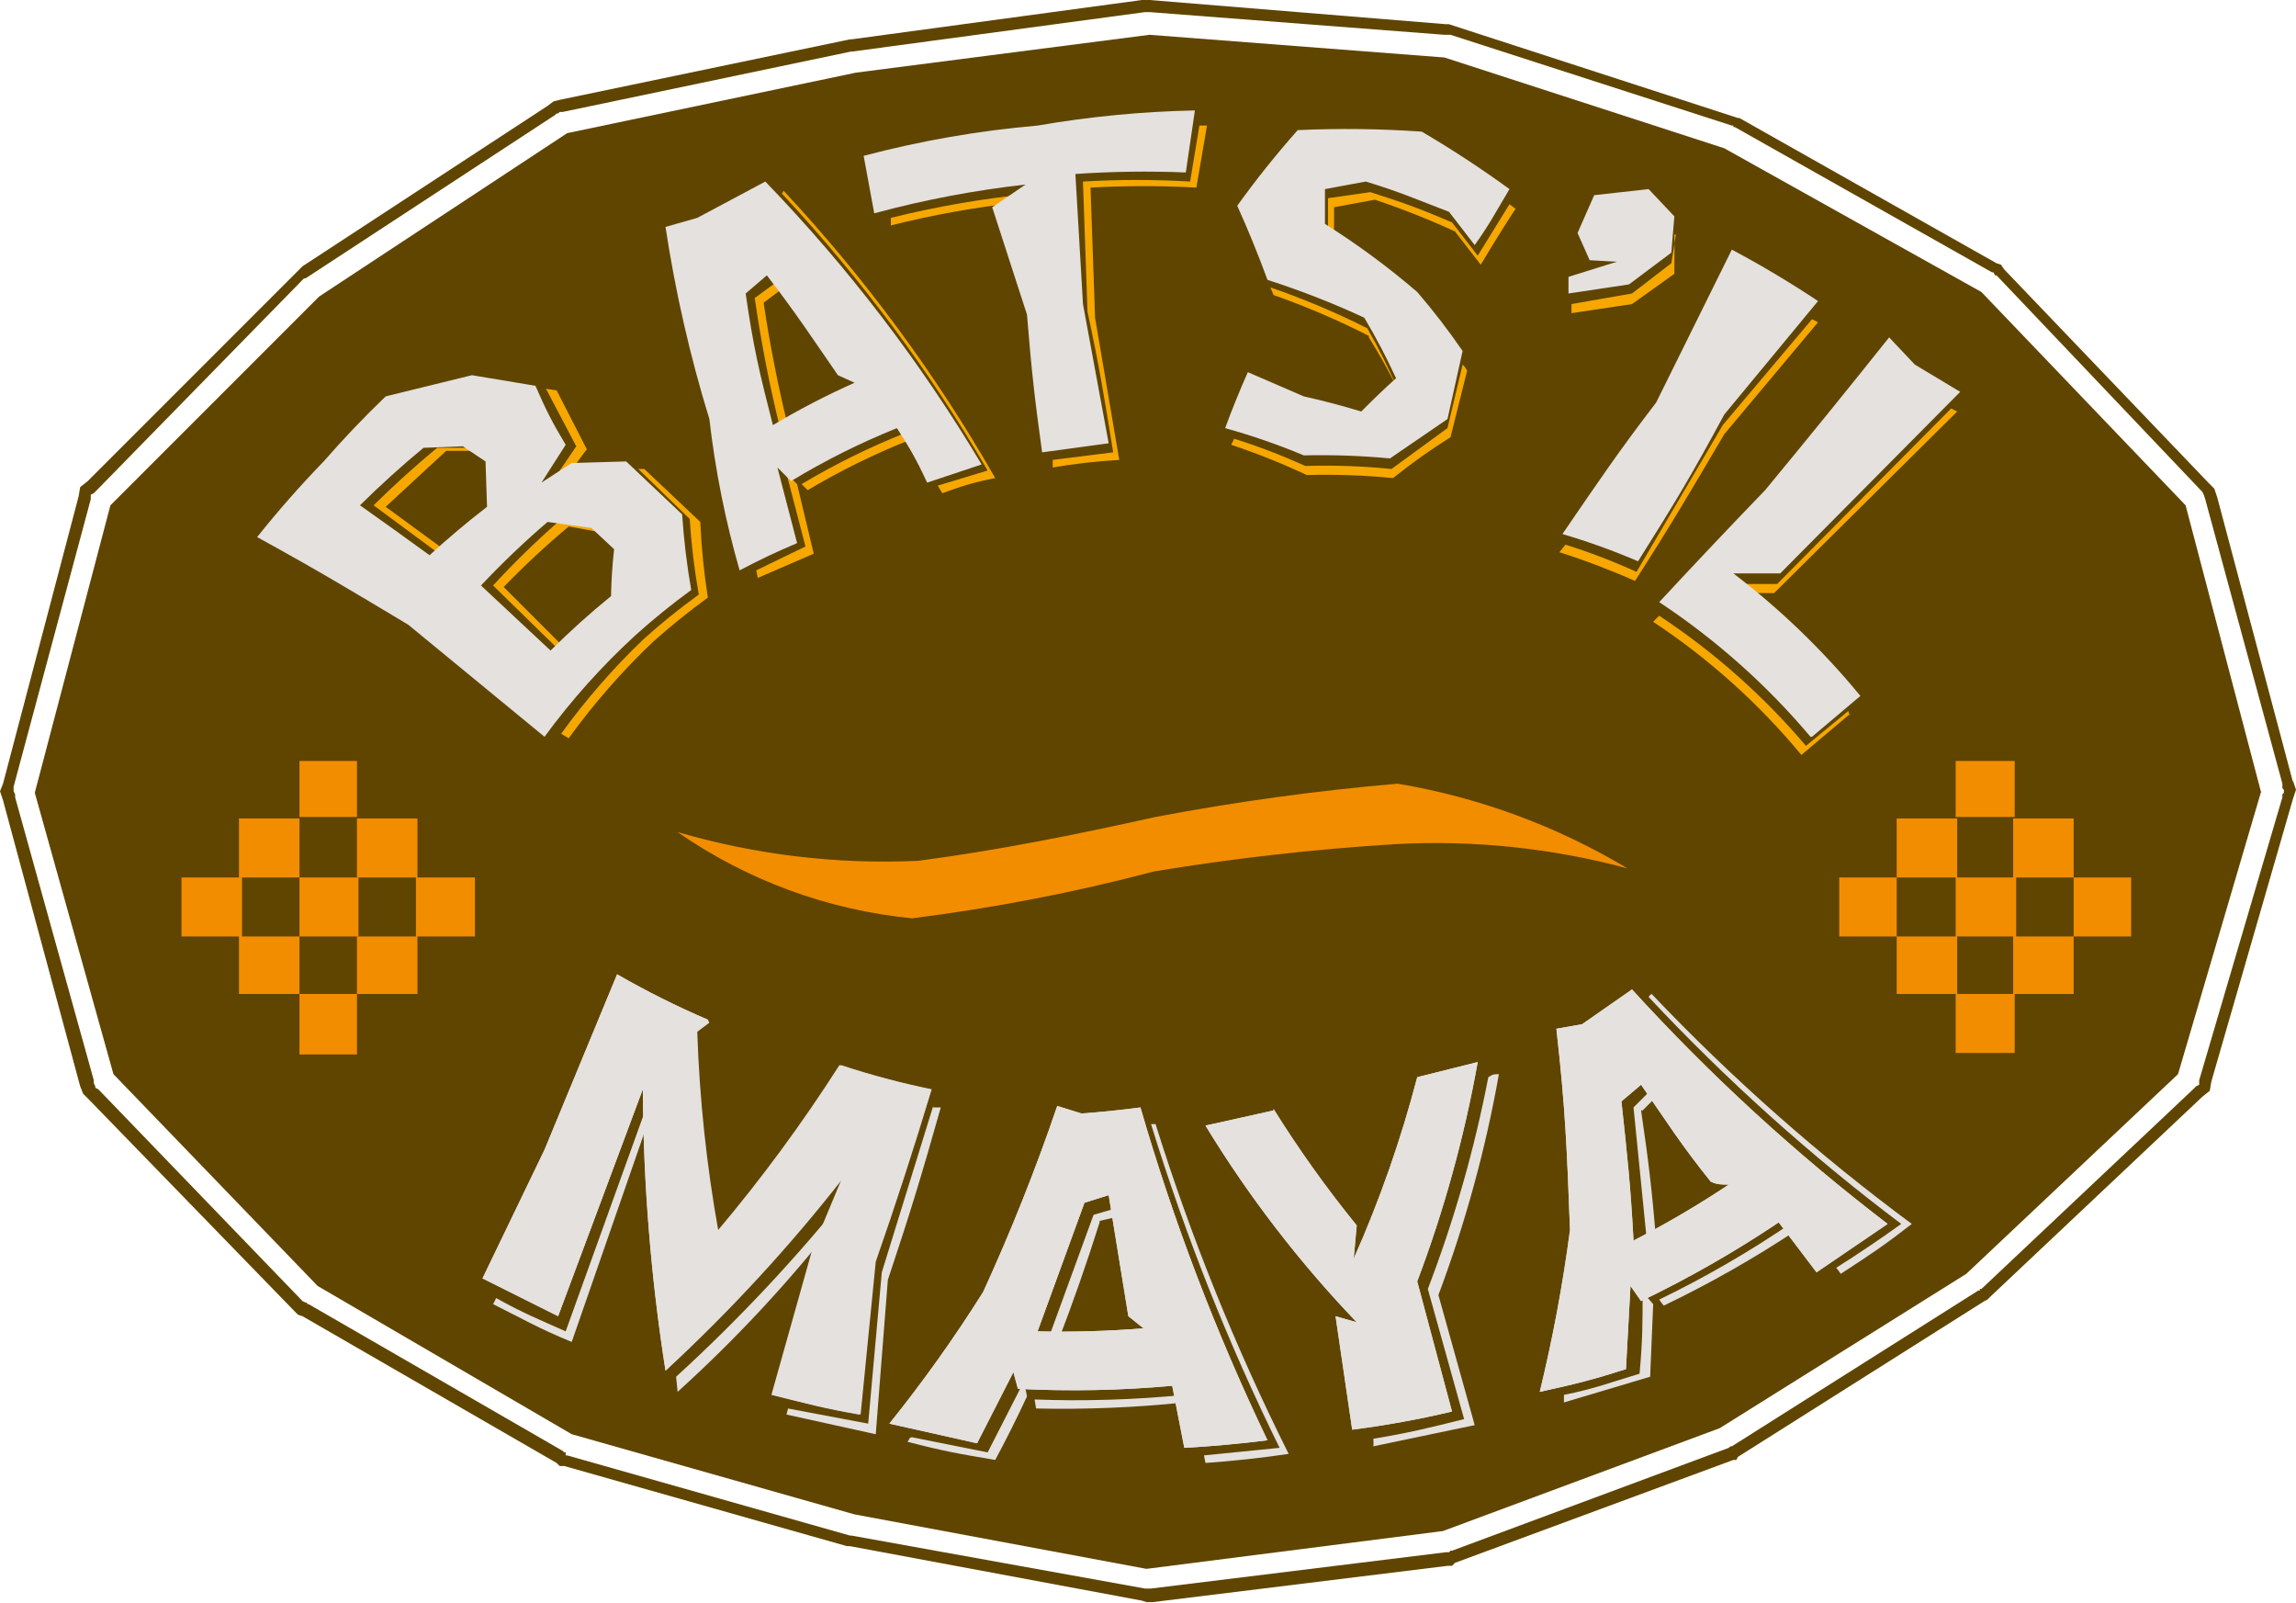
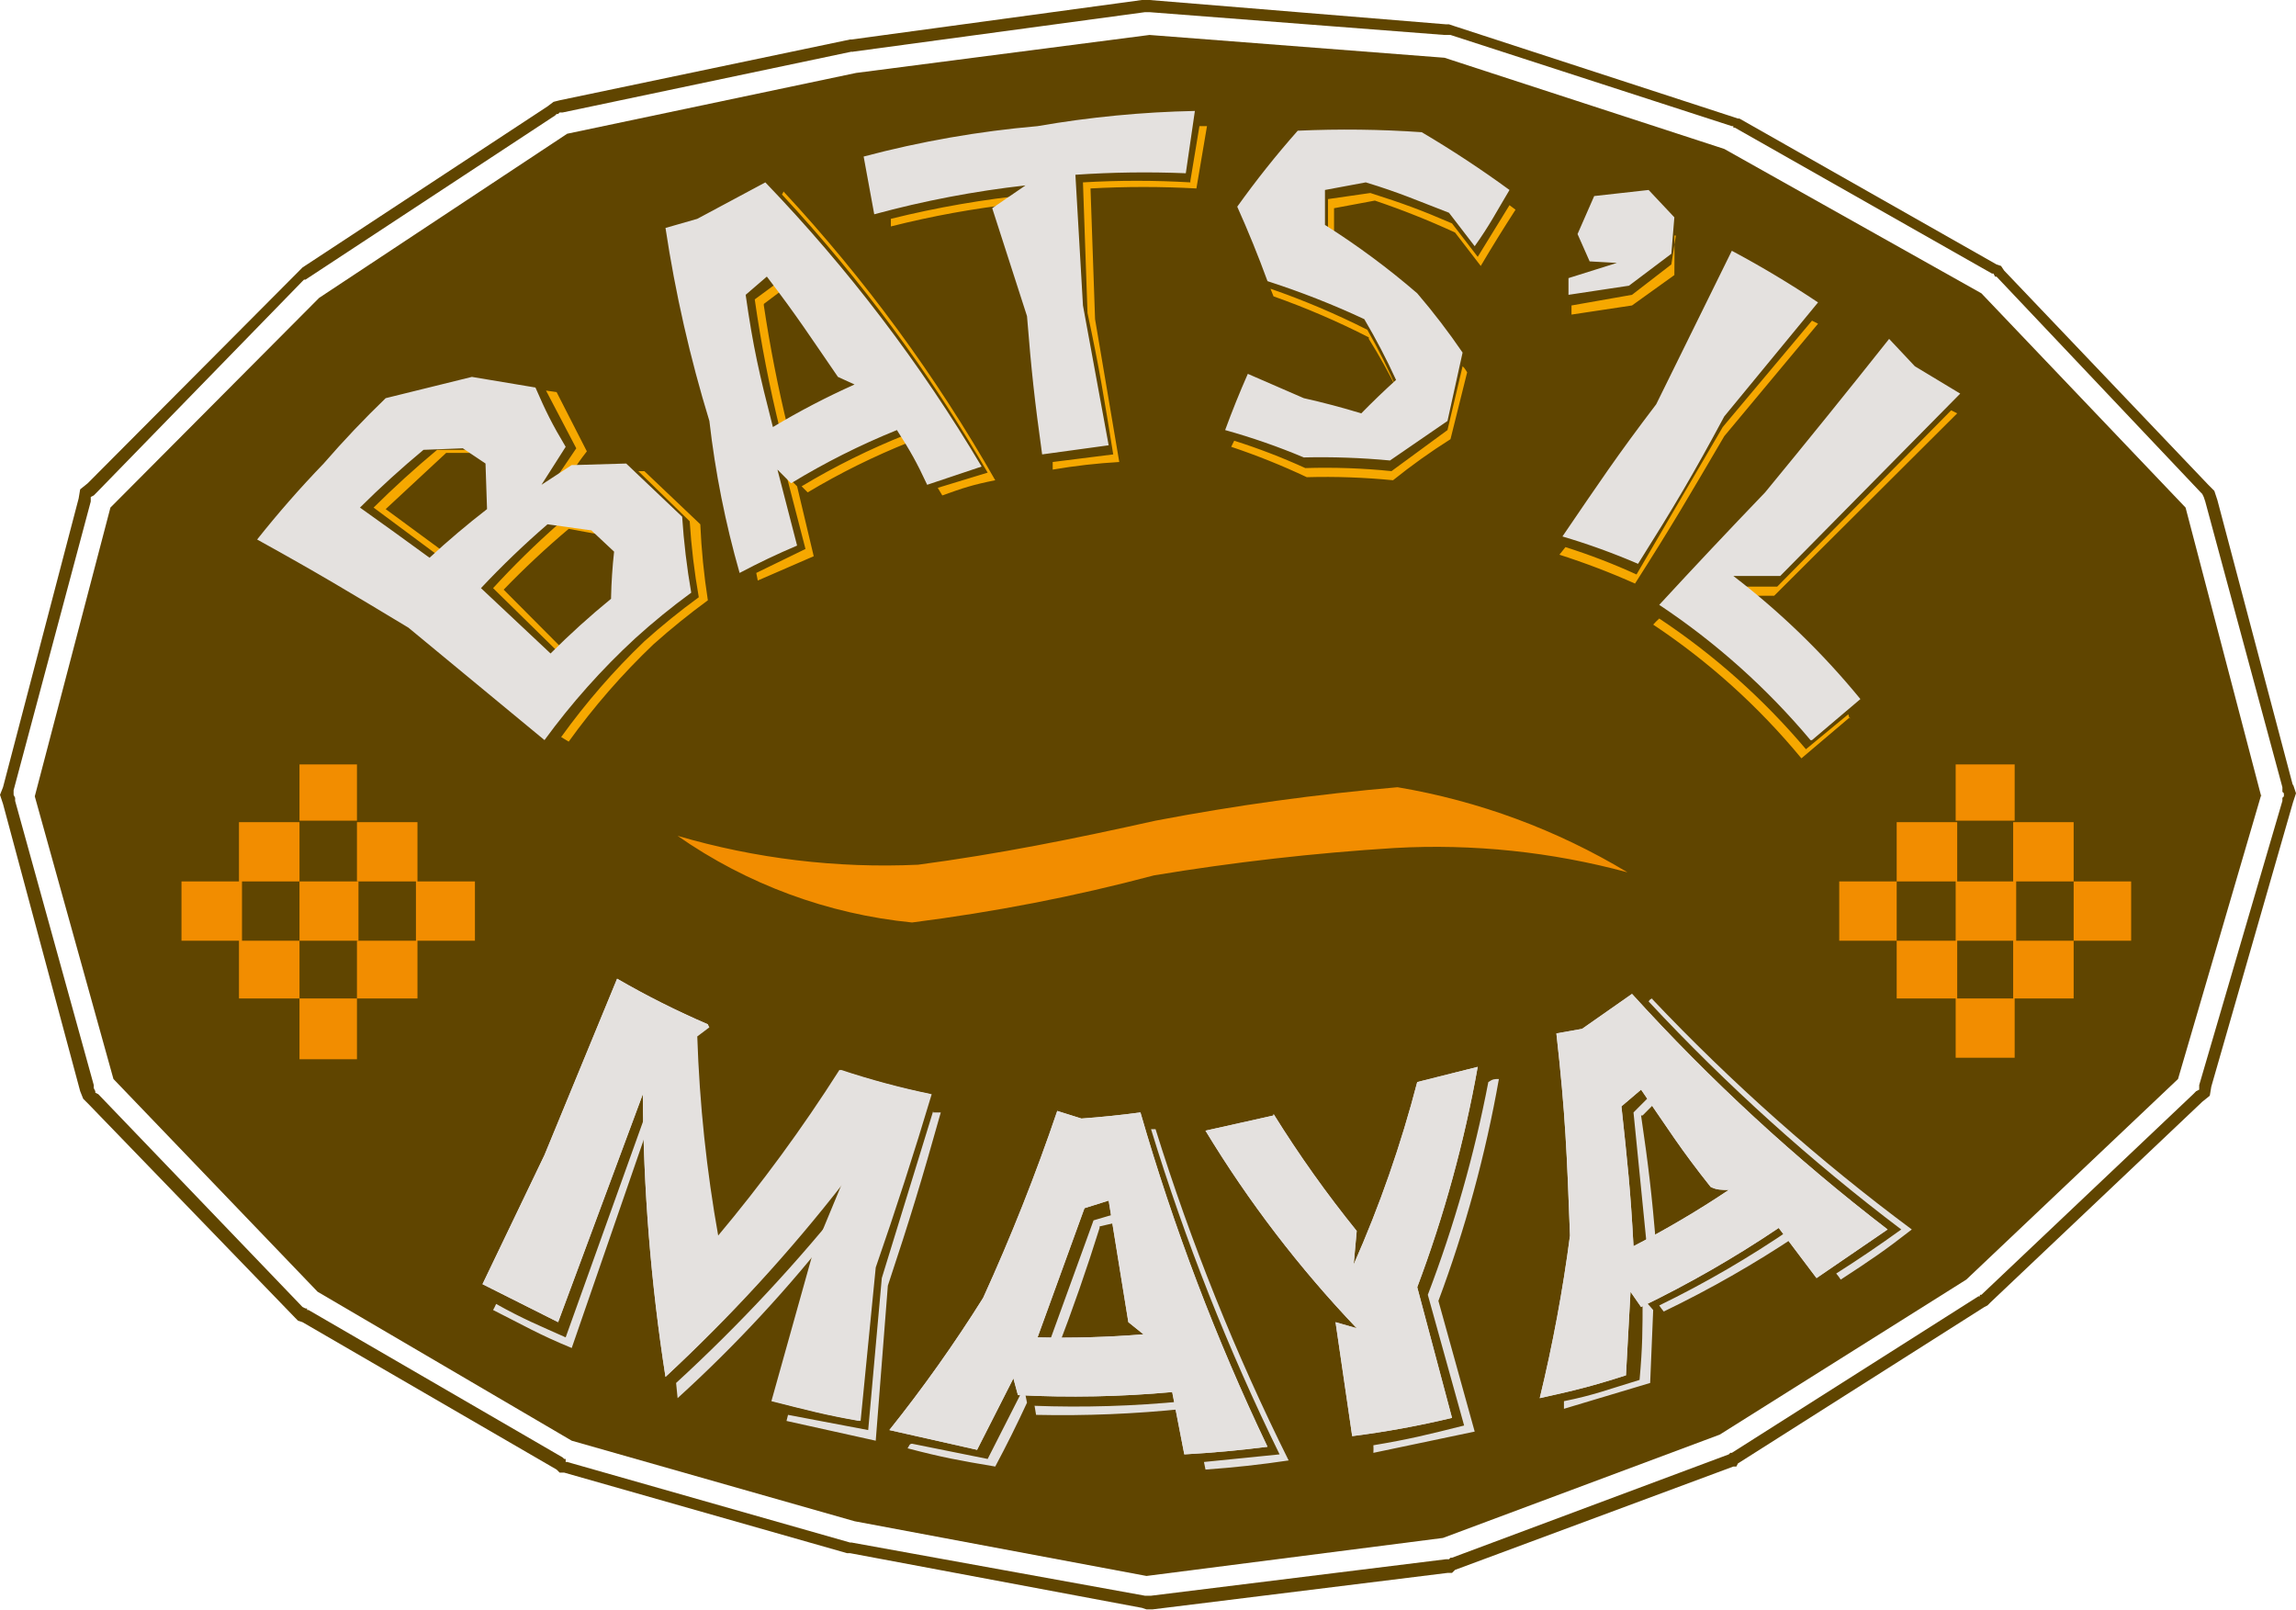
- <svg xmlns="http://www.w3.org/2000/svg" width="151.8" height="105.9">
-   <path d="M150.9 52.5v.2l-5.5 18.7V71.7l-.2.1-.2.2-14 13.2h-.1v.1h-.1l-16.3 10.3h-.1l-.1.1-18.3 6.8h-.1l-.1.1h-.2L76.1 105h-.4l-19.4-3.5h-.1l-18.7-5.3h-.1V96h-.1l-.1-.1-16.8-9.7h-.1v-.1h-.1L20 86 6.5 72l-.2-.1v-.1l-.1-.2v-.2L1 52.7v-.2l-.1-.2V52L6 33v-.3l.2-.1.2-.2L20 18.5l.1-.1h.1L36.7 7.6l.1-.1h.1l.1-.1h.2l19.1-4a.1.1 0 0 0 .1 0L75.7.8H76l19.5 1.5H95.9l18.6 6h.1v.1h.1l17 9.6h.1l.1.2h.1l13.5 14.2.1.1.1.2.1.3 5.1 18.8v.3l.1.1v.2zm.7-.8l-5-18.8-.2-.6-.4-.4-13.5-14.1-.2-.3-.3-.1-17-9.6h-.1l-.3-.1-18.5-6-.3-.1h-.2L76 0h-.5L56.3 2.6h-.1L37 6.6l-.4.1-.4.3L20 17.6l-.2.2-.2.2L5.8 31.8l-.5.4-.1.6-5 19-.2.5.2.6 5.1 18.9.2.5.4.4 13.6 14 .2.2.3.1 16.8 9.7.2.2h.3l18.7 5.3h.2l19.3 3.6.3.1h.4l19.5-2.4h.3l.2-.2 18.4-6.8h.2l.1-.2L131.2 86l.2-.1.2-.2 14-13.2.5-.4.1-.6 5.4-18.7.2-.6-.2-.6z" fill="#604500" />
-   <path d="M149.5 52.3L144 71l-14 13.2-16.3 10.2-18.3 6.8-19.6 2.5-19.3-3.6-18.7-5.3L21 85 7.5 71 2.3 52.4l5-19 13.8-13.8L37.5 8.8l19.1-4L76 2.3l19.5 1.5 18.5 6 17 9.5 13.5 14.1 5 19z" fill="#604500" />
-   <path d="M78.7 12a60.8 60.8 0 0 0-7.1 0l.3 8.6c.8 3.7 1.1 5.6 1.7 9.3l-4 .5v.5a39.7 39.7 0 0 1 4.4-.5L72.4 21l-.3-8.6a63.7 63.7 0 0 1 7 0l.7-4.1h-.5l-.6 3.6m18 12.2l-1 4.2L92 31a43.4 43.4 0 0 0-5.7-.2 41.7 41.7 0 0 0-4.7-1.8l-.2.4a46 46 0 0 1 5 2 45.6 45.6 0 0 1 5.7.2 40.9 40.9 0 0 1 3.8-2.7l1.1-4.4a2.7 2.7 0 0 0-.2-.3M53 32l.4.4a47 47 0 0 1 6.7-3.3q0-.3-.2-.5a47.6 47.6 0 0 0-6.9 3.4m-1.3-19.2a102.5 102.5 0 0 1 13.6 18.3l-3.3 1 .3.5c1.4-.5 2-.7 3.5-1a102.1 102.1 0 0 0-14-19 .7.7 0 0 1-.1.2m1.6 23.3L50 37.7l.1.5 3.7-1.6-1.1-4.6-.7-.7 1.3 5m69 11a1.7 1.7 0 0 1-.1-.3l-2.8 2.3a45.9 45.9 0 0 0-9.7-8.6 5.2 5.2 0 0 0-.4.4 45 45 0 0 1 9.8 8.8l3.2-2.7m-11.5-31.7l-.3 1.9-2.6 2-4 .7v.6l4-.6 2.8-2a84 84 0 0 0 0-2.6m9.5 5.8l-.4-.2-5.9 7-5.7 9.7a41.8 41.8 0 0 0-4.7-1.8l-.4.5a48.7 48.7 0 0 1 5 1.9c2.5-3.9 3.6-5.8 5.9-9.7l6.2-7.4m-5.1 17.9h2.2l12.1-12-.4-.2-11.5 11.6h-3.1l.7.6M68.2 12.8a65.3 65.3 0 0 0-9.3 1.6v.5a62.5 62.5 0 0 1 8.3-1.5l1-.6M42.2 31l3.4 3.3a45 45 0 0 0 .6 5 45.7 45.7 0 0 0-3.6 2.9 45.7 45.7 0 0 0-5.5 6.3l.5.3a45.8 45.8 0 0 1 5.6-6.4 48 48 0 0 1 3.6-2.9 45 45 0 0 1-.5-5L42.6 31h-.4m46-15.3v-2l2.7-.5a53.3 53.3 0 0 1 5.3 2.1l1.7 2.2a104 104 0 0 1 2.3-3.7l-.4-.3-2.1 3.4-1.7-2.2c-2.1-.9-3.2-1.3-5.4-2l-2.8.4v2.3a3 3 0 0 1 .3.3M50.5 20l1.2-.9-.3-.5-1.5 1.1a87.5 87.5 0 0 0 1.7 8.7l.5-.2a90 90 0 0 1-1.6-8.1m40 2.2a39 39 0 0 1 1.9 3.4 38.5 38.5 0 0 0-2-4A51.6 51.6 0 0 0 84 19l.2.5a51.8 51.8 0 0 1 6.3 2.7m-51.7 7.5l-2-3.9-.7-.1 2 3.8-1.7 2.5 1.4-.9a17.1 17.1 0 0 1 1-1.4M57 25.7l-.7-.3.2.2.3.2.2-.1M29.6 36.5l-4.1-3 4-3.7h2.2l-.2-.2h-2.6a66 66 0 0 0-4.2 3.8l4.6 3.4.3-.3m7.4 6.6a3.2 3.2 0 0 1 .3-.3l-4-4a57 57 0 0 1 4.3-4l2.2.4V35l-2.9-.5a56.3 56.3 0 0 0-4.3 4.2L37 43" fill="#f6a800" />
-   <path d="M119.8 48.7L123 46a50.5 50.5 0 0 0-8.4-8.1h3.1l11.9-12-3-1.8-1.7-1.8a707 707 0 0 1-8.2 10.1 503 503 0 0 0-7 7.4 47 47 0 0 1 10 8.9m.5-28.8a67.5 67.5 0 0 0-5.7-3.4l-5 10.1c-2.6 3.4-3.8 5.2-6.2 8.7a44.5 44.5 0 0 1 5 1.8c2.4-3.8 3.6-5.8 5.7-9.7l6.2-7.5M109 12.5l-3.6.4-1.1 2.5.8 1.8 1.8.1-3.2 1v1.1l4-.6 2.8-2.1.2-2.4-1.7-1.8m-15.3 6.8a51.2 51.2 0 0 0-6.1-4.5v-2.3l2.7-.5c2.3.7 3.4 1.2 5.5 2l1.7 2.2c1-1.4 1.4-2.2 2.3-3.7A71 71 0 0 0 94 8.7a71.4 71.4 0 0 0-8.2-.1 61.6 61.6 0 0 0-4 5 73 73 0 0 1 2 4.9 55.2 55.2 0 0 1 6.4 2.5 43 43 0 0 1 2.1 4 52 52 0 0 0-2.3 2.2 52 52 0 0 0-3.8-1l-3.7-1.6a61 61 0 0 0-1.5 3.7 43.4 43.4 0 0 1 5.2 1.8 49 49 0 0 1 5.7.2l3.8-2.6 1-4.5a45 45 0 0 0-3-3.9m-36.6-9l.7 3.8a66.7 66.7 0 0 1 10-1.9l-2.2 1.5 2.3 7.1c.3 3.7.5 5.5 1 9.1l4.4-.6-1.7-9.2-.5-8.6a67 67 0 0 1 7.3-.1l.6-4.1a69.1 69.1 0 0 0-10.4 1 68 68 0 0 0-11.5 2m-6 17.8c-.9-3.5-1.3-5.2-1.8-8.7l1.4-1.2c2 2.6 2.9 4 4.7 6.6l1.1.5a50.5 50.5 0 0 0-5.4 2.8m-5-13.7L44 15a88.1 88.1 0 0 0 2.9 12.7 61.7 61.7 0 0 0 2 10 48 48 0 0 1 3.8-1.8l-1.3-5 .9.9a48.1 48.1 0 0 1 7-3.5c.9 1.4 1.3 2.1 2 3.6l3.6-1.2A102.4 102.4 0 0 0 50.6 12l-4.5 2.4m-5.7 25a53.7 53.7 0 0 0-4 3.6l-4.6-4.3a57.1 57.1 0 0 1 4.4-4.2l2.9.4 1.5 1.4a34 34 0 0 0-.2 3M28 29.6l2.6-.1 1.5 1 .1 3a56.4 56.4 0 0 0-3.8 3.2 398 398 0 0 0-4.6-3.3 63 63 0 0 1 4.2-3.8m9.8 1l-2 1.3 1.6-2.5c-.9-1.5-1.3-2.3-2-3.9l-4.2-.7-5.7 1.4a66.2 66.2 0 0 0-4.1 4.3 68.9 68.9 0 0 0-4.4 5c4 2.2 6 3.4 10 5.8l9 7.4A46 46 0 0 1 42 42a45.2 45.2 0 0 1 3.7-3 47 47 0 0 1-.6-5l-3.7-3.5-3.4.1m8.9 37l-.8.6a91.6 91.6 0 0 0 1.4 13.2 103.2 103.2 0 0 0 8.1-11 53.4 53.4 0 0 0 6 1.6 274 274 0 0 1-3.7 11.4l-1 10.1c-2.3-.4-3.4-.7-5.8-1.3l2.7-9.6 2-4.8A106.4 106.4 0 0 1 44 90.6 124 124 0 0 1 42.5 72l-5.6 15-5-2.5L36 76l4.8-11.6a56.7 56.7 0 0 0 6 3m21.8 20.6a67 67 0 0 0 7-.2l-1-.8-1.3-8-1.6.5-3.1 8.5m2.9-14.4a64 64 0 0 0 3.9-.4 143.1 143.1 0 0 0 8.4 22 77 77 0 0 1-5.5.5l-.8-4.1a72 72 0 0 1-10.2.2l-.3-1.1-2.4 4.7-5.8-1.3a92.7 92.7 0 0 0 6.2-8.7 130.4 130.4 0 0 0 4.9-12.3l1.6.5m12.7-.3a76 76 0 0 0 5.5 7.7l-.2 2.2a78 78 0 0 0 4.2-12l4-1a81.8 81.8 0 0 1-4 14.5l2.3 8.6a62.7 62.7 0 0 1-6.6 1.2L88.3 87l1.4.4a75.8 75.8 0 0 1-10-13l4.5-1M108 82a65 65 0 0 0 6.3-3.7c-.5 0-.8 0-1.2-.2-2-2.5-2.8-3.8-4.6-6.4l-1.3 1.1c.4 3.7.6 5.5.8 9.2m-3.4-14.3l3.3-2.3a128.3 128.3 0 0 0 16.9 15.5l-4.7 3.2-2.5-3.3a73.4 73.4 0 0 1-9.1 5.2l-.7-1-.3 5.5c-2.2.7-3.4 1-5.7 1.5a100.5 100.5 0 0 0 2-10.7c-.2-5.3-.3-8-.9-13.3l1.7-.3" fill="#e4e1df" />
-   <path d="M68.4 92.5l.1.6a78 78 0 0 0 9.8-.4v-.5a73.5 73.5 0 0 1-10 .3m7.8-18.2a145 145 0 0 0 8.5 21.4l-5 .5.1.5a71 71 0 0 0 5.5-.6 146.5 146.5 0 0 1-8.8-21.8H76m-14.3-1.2l-3.4 11-.9 10-5.3-1-.1.4 5.9 1.3.8-10.2c1.5-4.5 2.2-6.8 3.5-11.4h-.5M65.3 96l-5-1c-.2 0-.2.2-.3.3 2.3.6 3.4.8 5.8 1.2a80 80 0 0 0 2.1-4.2l-.2-1-2.4 4.7m44-30.3q-.2 0-.3.2a129.7 129.7 0 0 0 16.7 15 84.5 84.5 0 0 1-4.3 2.9 3.2 3.2 0 0 1 .3.4c2-1.3 2.9-1.9 4.7-3.3a132 132 0 0 1-17.2-15.2m.5 20.2a4 4 0 0 0 .3.4 73 73 0 0 0 8.8-5l-.3-.5a68.2 68.2 0 0 1-8.8 5.1M99.1 71c-.3 0-.4 0-.7.2a83 83 0 0 1-4 14l2.4 8.6c-2.4.6-3.6.9-6 1.3a3.4 3.4 0 0 1 0 .5l6.7-1.4-2.4-8.6a82.6 82.6 0 0 0 4-14.6m9.3 19.8c-2 .6-3 1-5 1.4v.5l5.7-1.7.2-4.8-.7-.8c0 2.1 0 3.2-.2 5.4m6.7-12.2l-.6-.1.6.1m-42.4 2.1l1.3-.3a5.5 5.5 0 0 1 0-.6l-1.7.5-3.1 8.5h.7a133 133 0 0 0 2.8-8m35.9-7.4l1-1a6 6 0 0 0-.3-.5l-1.3 1.3.9 9 .6-.2c-.3-3.5-.5-5.2-1-8.6M76.4 88.4l-.5-.4a.2.2 0 0 0 0 .1l.4.3h.1M42.8 73l-5.4 15c-1.8-.8-2.8-1.2-4.6-2.2a3.4 3.4 0 0 1-.2.4c2 1 3 1.6 5.2 2.5l5-14.4v-1.3m13.5 5.6A107.9 107.9 0 0 1 44.7 91l.1 1a90 90 0 0 0 10.6-11.4l.9-2.2" fill="#e4e1df" />
-   <path d="M46.8 67.5l-.8.7a91.6 91.6 0 0 0 1.4 13.2 103.2 103.2 0 0 0 8.1-11 53.4 53.4 0 0 0 6 1.6 274 274 0 0 1-3.7 11.4l-1 10.1c-2.3-.4-3.4-.7-5.8-1.3l2.7-9.6 2-4.8A106.4 106.4 0 0 1 44 90.6 124 124 0 0 1 42.5 72l-5.6 15-5-2.5L36 76l4.8-11.6a56.7 56.7 0 0 0 6 3m21.8 20.6a67 67 0 0 0 7-.2l-1-.8-1.3-8-1.6.5-3.1 8.5m2.9-14.4a64 64 0 0 0 3.9-.4 143.1 143.1 0 0 0 8.4 22 77 77 0 0 1-5.5.5l-.8-4.1a72 72 0 0 1-10.2.2l-.3-1.1-2.4 4.7-5.8-1.3a92.7 92.7 0 0 0 6.2-8.7 130.4 130.4 0 0 0 4.9-12.3l1.6.5m12.7-.3a76 76 0 0 0 5.5 7.7l-.2 2.2a78 78 0 0 0 4.2-12l4-1a81.8 81.8 0 0 1-4 14.5l2.3 8.6a62.7 62.7 0 0 1-6.6 1.2L88.3 87l1.4.4a75.8 75.8 0 0 1-10-13l4.5-1M108 82a65 65 0 0 0 6.3-3.7c-.5 0-.8 0-1.2-.2-2-2.5-2.8-3.8-4.6-6.4l-1.3 1.1c.4 3.7.6 5.5.8 9.2m-3.4-14.3l3.3-2.3a128.3 128.3 0 0 0 16.9 15.5l-4.7 3.2-2.5-3.3a73.4 73.4 0 0 1-9.1 5.2l-.7-1-.3 5.5c-2.2.7-3.4 1-5.7 1.5a100.5 100.5 0 0 0 2-10.7c-.2-5.3-.3-8-.9-13.3l1.7-.3" fill="#e4e1df" />
-   <path d="M27.5 58h3.9v3.9h-3.9zm-3.9-3.9h4V58h-4zm0 7.8h4v3.8h-4zm-3.8-11.6h3.8V54h-3.8zm0 15.4h3.8v4h-3.8zm-4-11.6h4V58h-4zm0 7.8h4v3.8h-4zM12 58H16v3.9H12z" fill="#f28d00" fill-rule="evenodd" />
-   <path d="M107.6 57.4a48.8 48.8 0 0 0-15.4-1.6 157.5 157.5 0 0 0-15.9 1.8C71 59 65.8 60 60.3 60.7A32.8 32.8 0 0 1 44.8 55a48.8 48.8 0 0 0 15.9 1.9C66 56.2 71 55.2 76.4 54a158.8 158.8 0 0 1 16-2.2 43.6 43.6 0 0 1 15.2 5.6" fill="#f28d00" />
-   <path d="M19.8 58h3.9v3.9h-3.9zm117.3 0h3.8v3.9h-3.8zm-4-3.9h4V58h-4zm0 7.8h4v3.8h-4zm-3.8-11.6h3.9V54h-3.9zm0 15.4h3.9v3.9h-3.9zm-3.9-11.6h4V58h-4zm0 7.8h4v3.8h-4zm-3.8-3.9h3.8v3.9h-3.8zM129.3 58h4v3.9h-4z" fill="#f28d00" fill-rule="evenodd" />
+ <svg xmlns="http://www.w3.org/2000/svg" width="100%" height="100%" viewBox="0 0 107 75" version="1.1" xml:space="preserve" style="fill-rule:evenodd;clip-rule:evenodd;stroke-linejoin:round;stroke-miterlimit:1.414;">
+   <path d="M106.366,37.181l0,0.142l-3.877,13.244l0,0.212l-0.141,0.071l-0.141,0.142l-9.868,9.348l-0.071,0l0,0.071l-0.07,0l-11.49,7.294l-0.07,0l-0.071,0.071l-12.899,4.816l-0.071,0l-0.07,0.071l-0.141,0l-13.745,1.7l-0.282,0l-13.675,-2.479l-0.07,0l-13.181,-3.754l-0.071,0l0,-0.141l-0.07,0l-0.071,-0.071l-11.842,-6.87l-0.07,0l0,-0.071l-0.071,0l-0.141,-0.07l-9.515,-9.915l-0.141,-0.071l0,-0.071l-0.071,-0.142l0,-0.141l-3.665,-13.244l0,-0.142l-0.071,-0.141l0,-0.213l3.595,-13.456l0,-0.212l0.141,-0.071l0.141,-0.142l9.586,-9.844l0.071,-0.071l0.07,0l11.631,-7.649l0.07,-0.07l0.071,0l0.07,-0.071l0.141,0l13.463,-2.833c0.022,0.013 0.049,0.013 0.071,0l13.604,-1.841l0.211,0l13.746,1.062l0.281,0l13.111,4.249l0.071,0l0,0.071l0.07,0l11.983,6.799l0.071,0l0.07,0.142l0.07,0l9.516,10.056l0.071,0.071l0.07,0.142l0.071,0.212l3.595,13.315l0,0.212l0.07,0.071l0,0.141l-0.07,0.071Zm0.493,-0.566l-3.524,-13.315l-0.141,-0.425l-0.282,-0.283l-9.516,-9.986l-0.141,-0.212l-0.212,-0.071l-11.982,-6.799l-0.071,0l-0.211,-0.071l-13.041,-4.249l-0.211,-0.071l-0.141,0l-13.816,-1.133l-0.352,0l-13.534,1.841l-0.07,0l-13.534,2.833l-0.282,0.071l-0.282,0.213l-11.419,7.507l-0.14,0.141l-0.141,0.142l-9.728,9.773l-0.352,0.284l-0.071,0.424l-3.524,13.457l-0.141,0.354l0.141,0.425l3.595,13.385l0.141,0.354l0.282,0.283l9.586,9.915l0.141,0.142l0.211,0.071l11.842,6.869l0.141,0.142l0.212,0l13.181,3.754l0.141,0l13.604,2.549l0.212,0.071l0.281,0l13.746,-1.7l0.211,0l0.141,-0.141l12.97,-4.816l0.141,0l0.07,-0.142l11.49,-7.294l0.141,-0.071l0.141,-0.142l9.868,-9.348l0.352,-0.284l0.071,-0.425l3.806,-13.243l0.141,-0.425l-0.141,-0.425l0,0.071Z" style="fill:#604500;fill-rule:nonzero;" />
+   <path d="M105.379,37.04l-3.877,13.243l-9.868,9.349l-11.49,7.224l-12.899,4.815l-13.815,1.771l-13.605,-2.55l-13.181,-3.753l-11.842,-6.941l-9.515,-9.915l-3.666,-13.173l3.525,-13.456l9.727,-9.773l11.56,-7.649l13.463,-2.833l13.674,-1.77l13.746,1.062l13.04,4.25l11.983,6.728l9.515,9.985l3.525,13.456l0,-0.07Z" style="fill:#604500;fill-rule:nonzero;" />
+   <path d="M55.474,8.499c-1.667,-0.098 -3.338,-0.098 -5.005,0l0.212,6.09c0.563,2.621 0.775,3.966 1.198,6.587l-2.82,0.354l0,0.354c1.027,-0.176 2.062,-0.294 3.102,-0.354l-1.128,-6.657l-0.212,-6.091c1.644,-0.091 3.291,-0.091 4.935,0l0.493,-2.904l-0.352,0l-0.423,2.55m12.687,8.64l-0.704,2.974l-2.609,1.913c-1.334,-0.136 -2.676,-0.183 -4.017,-0.142c-1.078,-0.492 -2.184,-0.917 -3.313,-1.275l-0.141,0.284c1.201,0.402 2.378,0.875 3.524,1.416c1.341,-0.037 2.683,0.01 4.018,0.142c0.856,-0.688 1.75,-1.327 2.678,-1.913l0.776,-3.116c-0.042,-0.074 -0.089,-0.145 -0.141,-0.212m-30.874,5.524l0.282,0.283c1.51,-0.903 3.09,-1.685 4.723,-2.337c0,-0.142 -0.047,-0.26 -0.141,-0.354c-1.683,0.669 -3.31,1.475 -4.864,2.408m-0.916,-13.598c3.665,3.949 6.881,8.296 9.586,12.96l-2.326,0.709l0.212,0.354c0.987,-0.354 1.409,-0.496 2.467,-0.708c-2.761,-4.854 -6.072,-9.369 -9.868,-13.456c-0.016,0.05 -0.04,0.098 -0.071,0.141m1.128,16.502l-2.326,1.133l0.07,0.354l2.608,-1.133l-0.775,-3.258l-0.494,-0.496l0.917,3.541m48.636,7.791c-0.03,-0.069 -0.053,-0.14 -0.07,-0.213l-1.974,1.629c-1.981,-2.345 -4.283,-4.396 -6.837,-6.091c-0.099,0.09 -0.193,0.184 -0.282,0.284c2.594,1.725 4.922,3.825 6.908,6.232l2.255,-1.912m-8.106,-22.451l-0.211,1.346l-1.833,1.416l-2.82,0.496l0,0.425l2.82,-0.425l1.974,-1.416c0.009,-0.614 0.009,-1.228 0,-1.842m6.696,4.108l-0.282,-0.142l-4.159,4.958l-4.018,6.87c-1.077,-0.492 -2.184,-0.918 -3.312,-1.275l-0.282,0.354c1.198,0.383 2.375,0.832 3.524,1.345c1.762,-2.762 2.538,-4.107 4.159,-6.869l4.37,-5.241m-3.595,12.677l1.551,0l8.529,-8.499l-0.282,-0.141l-8.106,8.215l-2.185,0l0.493,0.425m-33.059,-18.697c-2.209,0.219 -4.4,0.597 -6.555,1.133l0,0.354c1.924,-0.486 3.879,-0.841 5.851,-1.062l0.704,-0.425m-18.326,12.89l2.396,2.337c0.075,1.187 0.217,2.369 0.423,3.541c-0.88,0.641 -1.727,1.327 -2.537,2.054c-1.426,1.365 -2.723,2.858 -3.877,4.461l0.352,0.213c1.173,-1.631 2.495,-3.148 3.948,-4.533c0.812,-0.725 1.659,-1.41 2.537,-2.053c-0.183,-1.173 -0.301,-2.356 -0.352,-3.542l-2.608,-2.478l-0.282,0m32.424,-10.836l0,-1.416l1.903,-0.355c1.271,0.429 2.518,0.925 3.736,1.488l1.198,1.558c0.522,-0.885 1.063,-1.759 1.621,-2.621l-0.281,-0.212l-1.481,2.408l-1.198,-1.558c-1.48,-0.638 -2.256,-0.921 -3.806,-1.417l-1.974,0.284l0,1.629c0.075,0.065 0.146,0.136 0.211,0.212m-26.503,3.045l0.846,-0.637l-0.211,-0.354l-1.058,0.779c0.296,2.073 0.696,4.129 1.199,6.161l0.352,-0.141c-0.463,-1.894 -0.839,-3.808 -1.128,-5.737m28.195,1.558c0.486,0.78 0.933,1.584 1.339,2.408c-0.414,-0.971 -0.885,-1.917 -1.409,-2.833c-1.46,-0.738 -2.967,-1.377 -4.512,-1.912l0.141,0.354c1.521,0.538 3.005,1.177 4.441,1.912m-36.442,5.312l-1.41,-2.762l-0.493,-0.071l1.41,2.691l-1.199,1.771l0.987,-0.638c0.219,-0.342 0.454,-0.673 0.705,-0.991m12.829,-2.833l-0.494,-0.212l0.141,0.141l0.212,0.142l0.141,-0.071m-19.314,7.649l-2.89,-2.125l2.82,-2.62l1.551,0l-0.141,-0.142l-1.833,0c-1.025,0.854 -2.013,1.752 -2.961,2.691l3.243,2.408l0.211,-0.212m5.216,4.674c0.066,-0.075 0.137,-0.146 0.212,-0.212l-2.82,-2.833c0.962,-0.996 1.973,-1.942 3.031,-2.833l1.551,0.283l0,-0.141l-2.044,-0.355c-1.062,0.937 -2.074,1.93 -3.031,2.975l3.101,3.045" style="fill:#f6a800;fill-rule:nonzero;" />
+   <path d="M84.444,34.49l2.256,-1.912c-1.747,-2.136 -3.734,-4.061 -5.921,-5.737l2.185,0l8.388,-8.498l-2.115,-1.275l-1.198,-1.275c-1.905,2.402 -3.832,4.787 -5.78,7.153c-1.662,1.73 -3.307,3.477 -4.934,5.241c2.637,1.752 5.01,3.875 7.049,6.303m0.352,-20.397c-1.299,-0.868 -2.64,-1.671 -4.018,-2.407l-3.524,7.153c-1.833,2.407 -2.679,3.682 -4.37,6.161c1.199,0.354 2.375,0.78 3.524,1.275c1.692,-2.691 2.537,-4.108 4.018,-6.87l4.37,-5.312m-7.895,-5.24l-2.537,0.283l-0.776,1.771l0.564,1.274l1.269,0.071l-2.255,0.708l0,0.779l2.819,-0.425l1.974,-1.487l0.141,-1.7l-1.199,-1.274m-10.784,4.816c-1.353,-1.168 -2.79,-2.233 -4.3,-3.187l0,-1.629l1.903,-0.354c1.621,0.495 2.397,0.849 3.877,1.416l1.198,1.558c0.705,-0.991 0.987,-1.558 1.622,-2.62c-1.319,-0.964 -2.683,-1.862 -4.089,-2.692c-1.923,-0.134 -3.853,-0.158 -5.78,-0.07c-1,1.13 -1.941,2.312 -2.819,3.541c0.511,1.139 0.981,2.296 1.41,3.47c1.538,0.495 3.045,1.087 4.511,1.771c0.542,0.917 1.036,1.863 1.48,2.832c-0.556,0.503 -1.097,1.023 -1.621,1.558c-0.884,-0.269 -1.777,-0.506 -2.679,-0.708l-2.608,-1.133c-0.381,0.862 -0.733,1.736 -1.057,2.62c1.247,0.347 2.471,0.773 3.665,1.275c1.341,-0.031 2.683,0.016 4.018,0.142l2.679,-1.841l0.704,-3.187c-0.654,-0.959 -1.36,-1.881 -2.114,-2.762m-25.799,-6.374l0.494,2.691c2.312,-0.628 4.668,-1.078 7.049,-1.346l-1.551,1.063l1.621,5.028c0.211,2.62 0.352,3.895 0.705,6.445l3.101,-0.425l-1.198,-6.516l-0.352,-6.091c1.712,-0.117 3.43,-0.141 5.145,-0.07l0.423,-2.904c-2.458,0.05 -4.908,0.287 -7.331,0.708c-2.737,0.238 -5.449,0.712 -8.106,1.417m-4.229,12.606c-0.634,-2.479 -0.916,-3.683 -1.269,-6.162l0.987,-0.849c1.41,1.841 2.044,2.832 3.313,4.674l0.775,0.354c-1.307,0.583 -2.578,1.246 -3.806,1.983m-3.524,-9.703l-1.481,0.425c0.46,3.045 1.143,6.051 2.045,8.995c0.274,2.395 0.746,4.764 1.409,7.082c0.874,-0.464 1.768,-0.89 2.679,-1.275l-0.916,-3.541l0.634,0.637c1.575,-0.959 3.225,-1.788 4.934,-2.479c0.634,0.992 0.916,1.488 1.41,2.55l2.537,-0.85c-2.842,-4.789 -6.224,-9.233 -10.079,-13.243l-3.172,1.699m-4.018,17.706c-0.982,0.802 -1.923,1.653 -2.82,2.549l-3.242,-3.045c0.981,-1.046 2.016,-2.039 3.101,-2.975l2.045,0.284l1.057,0.991c-0.078,0.706 -0.125,1.415 -0.141,2.125m-8.741,-6.87l1.833,-0.071l1.057,0.709l0.071,2.124c-0.926,0.716 -1.819,1.472 -2.679,2.267c-1.075,-0.787 -2.156,-1.566 -3.242,-2.338c0.946,-0.941 1.934,-1.839 2.96,-2.691m6.908,0.708l-1.409,0.921l1.127,-1.77c-0.634,-1.063 -0.916,-1.629 -1.409,-2.763l-2.961,-0.495l-4.018,0.991c-1.008,0.971 -1.972,1.988 -2.89,3.046c-1.09,1.129 -2.125,2.311 -3.101,3.541c2.819,1.558 4.229,2.408 7.049,4.107l6.343,5.241c1.253,-1.717 2.669,-3.306 4.23,-4.745c0.831,-0.754 1.702,-1.463 2.608,-2.125c-0.204,-1.172 -0.345,-2.354 -0.423,-3.541l-2.608,-2.478l-2.397,0.07m6.274,26.204l-0.564,0.425c0.103,3.136 0.433,6.261 0.987,9.349c2.072,-2.468 3.979,-5.07 5.709,-7.791c1.387,0.46 2.799,0.839 4.229,1.134c-0.81,2.71 -1.68,5.401 -2.608,8.073l-0.705,7.153c-1.621,-0.283 -2.396,-0.496 -4.088,-0.921l1.903,-6.798l1.41,-3.4c-2.521,3.245 -5.303,6.277 -8.318,9.065c-0.681,-4.358 -1.034,-8.761 -1.057,-13.172l-3.947,10.623l-3.524,-1.771l2.889,-6.02l3.384,-8.215c1.367,0.792 2.779,1.501 4.229,2.125m15.366,14.589c1.646,0.039 3.293,-0.008 4.935,-0.142l-0.705,-0.566l-0.917,-5.666l-1.127,0.354l-2.186,6.02m2.045,-10.198c0.919,-0.067 1.835,-0.161 2.749,-0.284c1.544,5.349 3.524,10.56 5.921,15.581c-1.288,0.165 -2.581,0.283 -3.877,0.354l-0.564,-2.903c-2.39,0.217 -4.793,0.265 -7.19,0.141l-0.211,-0.779l-1.692,3.329l-4.088,-0.921c1.573,-1.968 3.032,-4.025 4.37,-6.161c1.297,-2.843 2.45,-5.751 3.454,-8.711l1.128,0.354m8.951,-0.213c1.179,1.897 2.474,3.718 3.877,5.453l-0.141,1.559c1.216,-2.748 2.206,-5.59 2.961,-8.499l2.819,-0.708c-0.624,3.502 -1.567,6.94 -2.819,10.269l1.621,6.09c-1.535,0.367 -3.087,0.651 -4.652,0.85l-0.776,-5.311l0.987,0.283c-2.674,-2.804 -5.037,-5.891 -7.048,-9.207l3.171,-0.708m16.776,6.091c1.528,-0.789 3.011,-1.664 4.441,-2.621c-0.352,0 -0.564,0 -0.846,-0.141c-1.409,-1.771 -1.973,-2.692 -3.242,-4.533l-0.916,0.779c0.282,2.62 0.423,3.895 0.563,6.516m-2.396,-10.128l2.326,-1.629c3.637,4.009 7.623,7.683 11.912,10.978l-3.313,2.266l-1.762,-2.337c-2.048,1.379 -4.191,2.61 -6.414,3.683l-0.493,-0.709l-0.212,3.895c-1.551,0.496 -2.397,0.709 -4.018,1.063c0.606,-2.499 1.077,-5.028 1.41,-7.578c-0.141,-3.754 -0.211,-5.666 -0.634,-9.419l1.198,-0.213" style="fill:#e4e1df;fill-rule:nonzero;" />
+   <path d="M48.213,65.51l0.071,0.425c2.306,0.051 4.613,-0.044 6.908,-0.283l0,-0.355c-2.342,0.232 -4.697,0.303 -7.049,0.213m5.498,-12.89c1.594,5.204 3.598,10.272 5.991,15.156l-3.524,0.354l0.071,0.354c1.297,-0.091 2.59,-0.232 3.876,-0.425c-2.476,-4.971 -4.55,-10.134 -6.203,-15.439l-0.282,0m-10.079,-0.849l-2.397,7.79l-0.634,7.082l-3.736,-0.708l-0.071,0.283l4.159,0.921l0.564,-7.224c1.057,-3.187 1.551,-4.816 2.467,-8.074l-0.352,0m2.537,16.148l-3.524,-0.709c-0.141,0 -0.141,0.142 -0.212,0.213c1.622,0.425 2.397,0.566 4.089,0.85c0.522,-0.977 1.016,-1.969 1.48,-2.975l-0.141,-0.708l-1.692,3.329m31.015,-21.459c-0.094,0 -0.165,0.047 -0.212,0.141c3.611,3.877 7.55,7.431 11.772,10.624c-0.989,0.715 -2,1.4 -3.031,2.053c0.078,0.089 0.148,0.184 0.211,0.284c1.41,-0.921 2.044,-1.346 3.313,-2.337c-4.345,-3.228 -8.401,-6.83 -12.124,-10.765m0.353,14.306c0.064,0.098 0.135,0.193 0.211,0.283c2.147,-1.035 4.22,-2.218 6.203,-3.541l-0.211,-0.354c-1.976,1.357 -4.049,2.565 -6.203,3.612m-7.472,-10.553c-0.211,0 -0.282,0 -0.493,0.142c-0.649,3.382 -1.593,6.699 -2.82,9.915l1.692,6.091c-1.692,0.425 -2.538,0.637 -4.229,0.92c0.008,0.118 0.008,0.237 0,0.354l4.722,-0.991l-1.691,-6.091c1.252,-3.352 2.196,-6.814 2.819,-10.34m6.555,14.023c-1.409,0.425 -2.114,0.708 -3.524,0.991l0,0.355l4.018,-1.204l0.141,-3.4l-0.494,-0.566c0,1.487 0,2.266 -0.141,3.824m4.723,-8.64l-0.423,-0.071l0.423,0.071m-29.887,1.487l0.917,-0.212c-0.008,-0.142 -0.008,-0.284 0,-0.425l-1.199,0.354l-2.185,6.02l0.494,0c0.717,-1.868 1.376,-3.757 1.973,-5.666m25.305,-5.241l0.705,-0.708c-0.064,-0.122 -0.135,-0.24 -0.211,-0.354l-0.917,0.92l0.635,6.374l0.423,-0.141c-0.212,-2.479 -0.353,-3.683 -0.705,-6.091m-22.627,10.623l-0.352,-0.283c-0.006,0.023 -0.006,0.048 0,0.071l0.282,0.212l0.07,0m-23.683,-10.906l-3.807,10.623c-1.268,-0.567 -1.973,-0.85 -3.242,-1.558c-0.041,0.097 -0.088,0.192 -0.141,0.283c1.41,0.708 2.115,1.133 3.665,1.771l3.525,-10.199l0,-0.92m9.515,3.966c-2.491,3.138 -5.225,6.075 -8.176,8.782l0.07,0.708c2.718,-2.47 5.218,-5.171 7.472,-8.074l0.634,-1.558" style="fill:#e4e1df;fill-rule:nonzero;" />
+   <path d="M32.988,47.805l-0.564,0.495c0.104,3.136 0.434,6.261 0.987,9.349c2.072,-2.468 3.98,-5.07 5.71,-7.791c1.386,0.46 2.798,0.839 4.229,1.134c-0.811,2.71 -1.68,5.401 -2.608,8.073l-0.705,7.153c-1.621,-0.283 -2.397,-0.496 -4.088,-0.921l1.903,-6.798l1.41,-3.4c-2.499,3.242 -5.258,6.274 -8.248,9.065c-0.681,-4.358 -1.034,-8.761 -1.057,-13.172l-3.947,10.623l-3.524,-1.771l2.889,-6.02l3.384,-8.215c1.367,0.792 2.779,1.501 4.229,2.125m15.366,14.589c1.646,0.039 3.293,-0.008 4.935,-0.142l-0.705,-0.566l-0.917,-5.666l-1.127,0.354l-2.186,6.02m2.045,-10.198c0.919,-0.067 1.835,-0.161 2.749,-0.284c1.544,5.349 3.524,10.56 5.921,15.581c-1.288,0.165 -2.581,0.283 -3.877,0.354l-0.564,-2.903c-2.39,0.217 -4.793,0.265 -7.19,0.141l-0.211,-0.779l-1.692,3.329l-4.088,-0.921c1.573,-1.968 3.032,-4.025 4.37,-6.161c1.297,-2.843 2.45,-5.751 3.454,-8.711l1.128,0.354m8.951,-0.213c1.179,1.897 2.474,3.718 3.877,5.453l-0.141,1.559c1.216,-2.748 2.206,-5.59 2.961,-8.499l2.819,-0.708c-0.624,3.502 -1.567,6.94 -2.819,10.269l1.621,6.09c-1.535,0.367 -3.087,0.651 -4.652,0.85l-0.776,-5.311l0.987,0.283c-2.674,-2.804 -5.037,-5.891 -7.048,-9.207l3.171,-0.708m16.776,6.091c1.528,-0.789 3.011,-1.664 4.441,-2.621c-0.352,0 -0.564,0 -0.846,-0.141c-1.409,-1.771 -1.973,-2.692 -3.242,-4.533l-0.916,0.779c0.282,2.62 0.423,3.895 0.563,6.516m-2.396,-10.128l2.326,-1.629c3.637,4.009 7.623,7.683 11.912,10.978l-3.313,2.266l-1.762,-2.337c-2.048,1.379 -4.191,2.61 -6.414,3.683l-0.493,-0.709l-0.212,3.895c-1.551,0.496 -2.397,0.709 -4.018,1.063c0.606,-2.499 1.077,-5.028 1.41,-7.578c-0.141,-3.754 -0.211,-5.666 -0.634,-9.419l1.198,-0.213" style="fill:#e4e1df;fill-rule:nonzero;" />
+   <path d="M19.384,41.076l2.749,0l0,2.763l-2.749,0l0,-2.763Zm-2.749,-2.762l2.82,0l0,2.762l-2.82,0l0,-2.762Zm0,5.525l2.82,0l0,2.691l-2.82,0l0,-2.691Zm-2.678,-8.216l2.678,0l0,2.621l-2.678,0l0,-2.621Zm0,10.907l2.678,0l0,2.833l-2.678,0l0,-2.833Zm-2.82,-8.216l2.82,0l0,2.762l-2.82,0l0,-2.762Zm0,5.525l2.82,0l0,2.691l-2.82,0l0,-2.691Zm-2.679,-2.763l2.82,0l0,2.763l-2.82,0l0,-2.763Z" style="fill:#f28d00;" />
+   <path d="M75.845,40.652c-3.536,-0.956 -7.2,-1.339 -10.856,-1.134c-3.754,0.234 -7.495,0.66 -11.207,1.275c-3.736,0.992 -7.401,1.7 -11.278,2.196c-3.925,-0.388 -7.686,-1.777 -10.926,-4.037c3.637,1.065 7.424,1.52 11.208,1.345c3.736,-0.495 7.26,-1.204 11.066,-2.053c3.731,-0.712 7.495,-1.232 11.278,-1.558c3.787,0.638 7.421,1.983 10.715,3.966" style="fill:#f28d00;fill-rule:nonzero;" />
+   <path d="M13.957,41.076l2.749,0l0,2.763l-2.749,0l0,-2.763Zm82.681,0l2.679,0l0,2.763l-2.679,0l0,-2.763Zm-2.819,-2.762l2.819,0l0,2.762l-2.819,0l0,-2.762Zm0,5.525l2.819,0l0,2.691l-2.819,0l0,-2.691Zm-2.679,-8.216l2.749,0l0,2.621l-2.749,0l0,-2.621Zm0,10.907l2.749,0l0,2.762l-2.749,0l0,-2.762Zm-2.749,-8.216l2.82,0l0,2.762l-2.82,0l0,-2.762Zm0,5.525l2.82,0l0,2.691l-2.82,0l0,-2.691Zm-2.678,-2.763l2.678,0l0,2.763l-2.678,0l0,-2.763Zm5.427,0l2.82,0l0,2.763l-2.82,0l0,-2.763Z" style="fill:#f28d00;" />
</svg>
